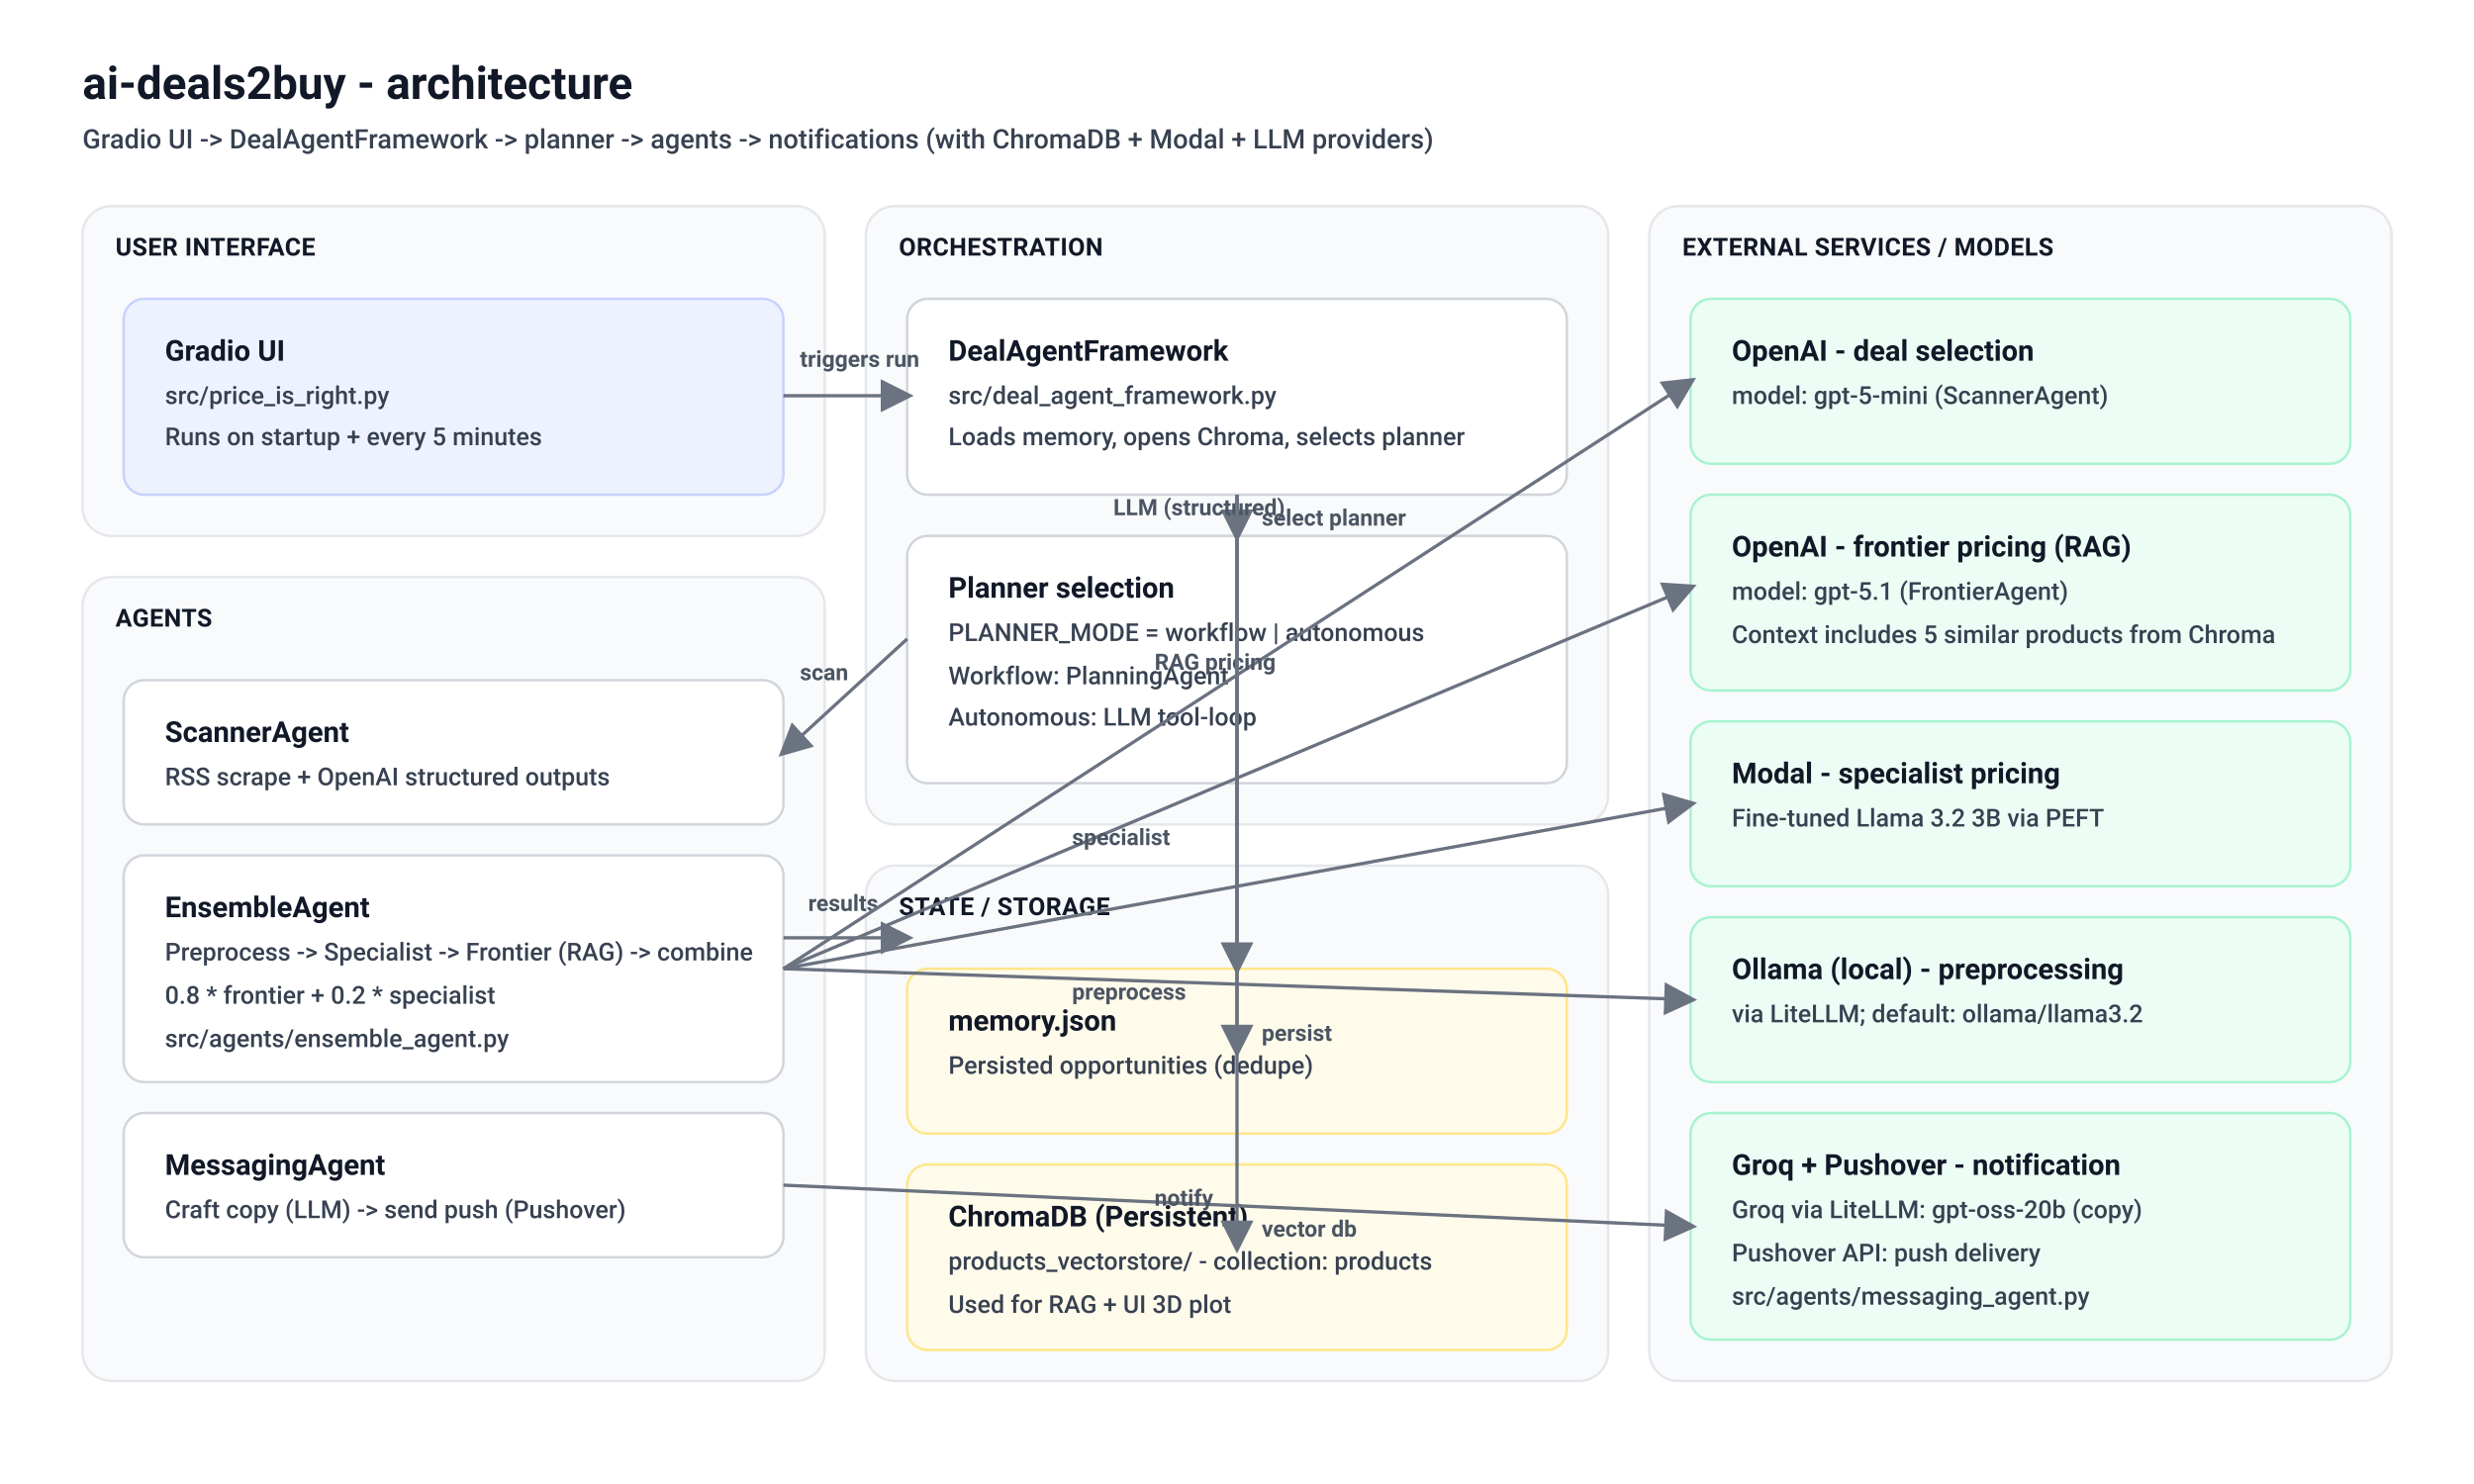
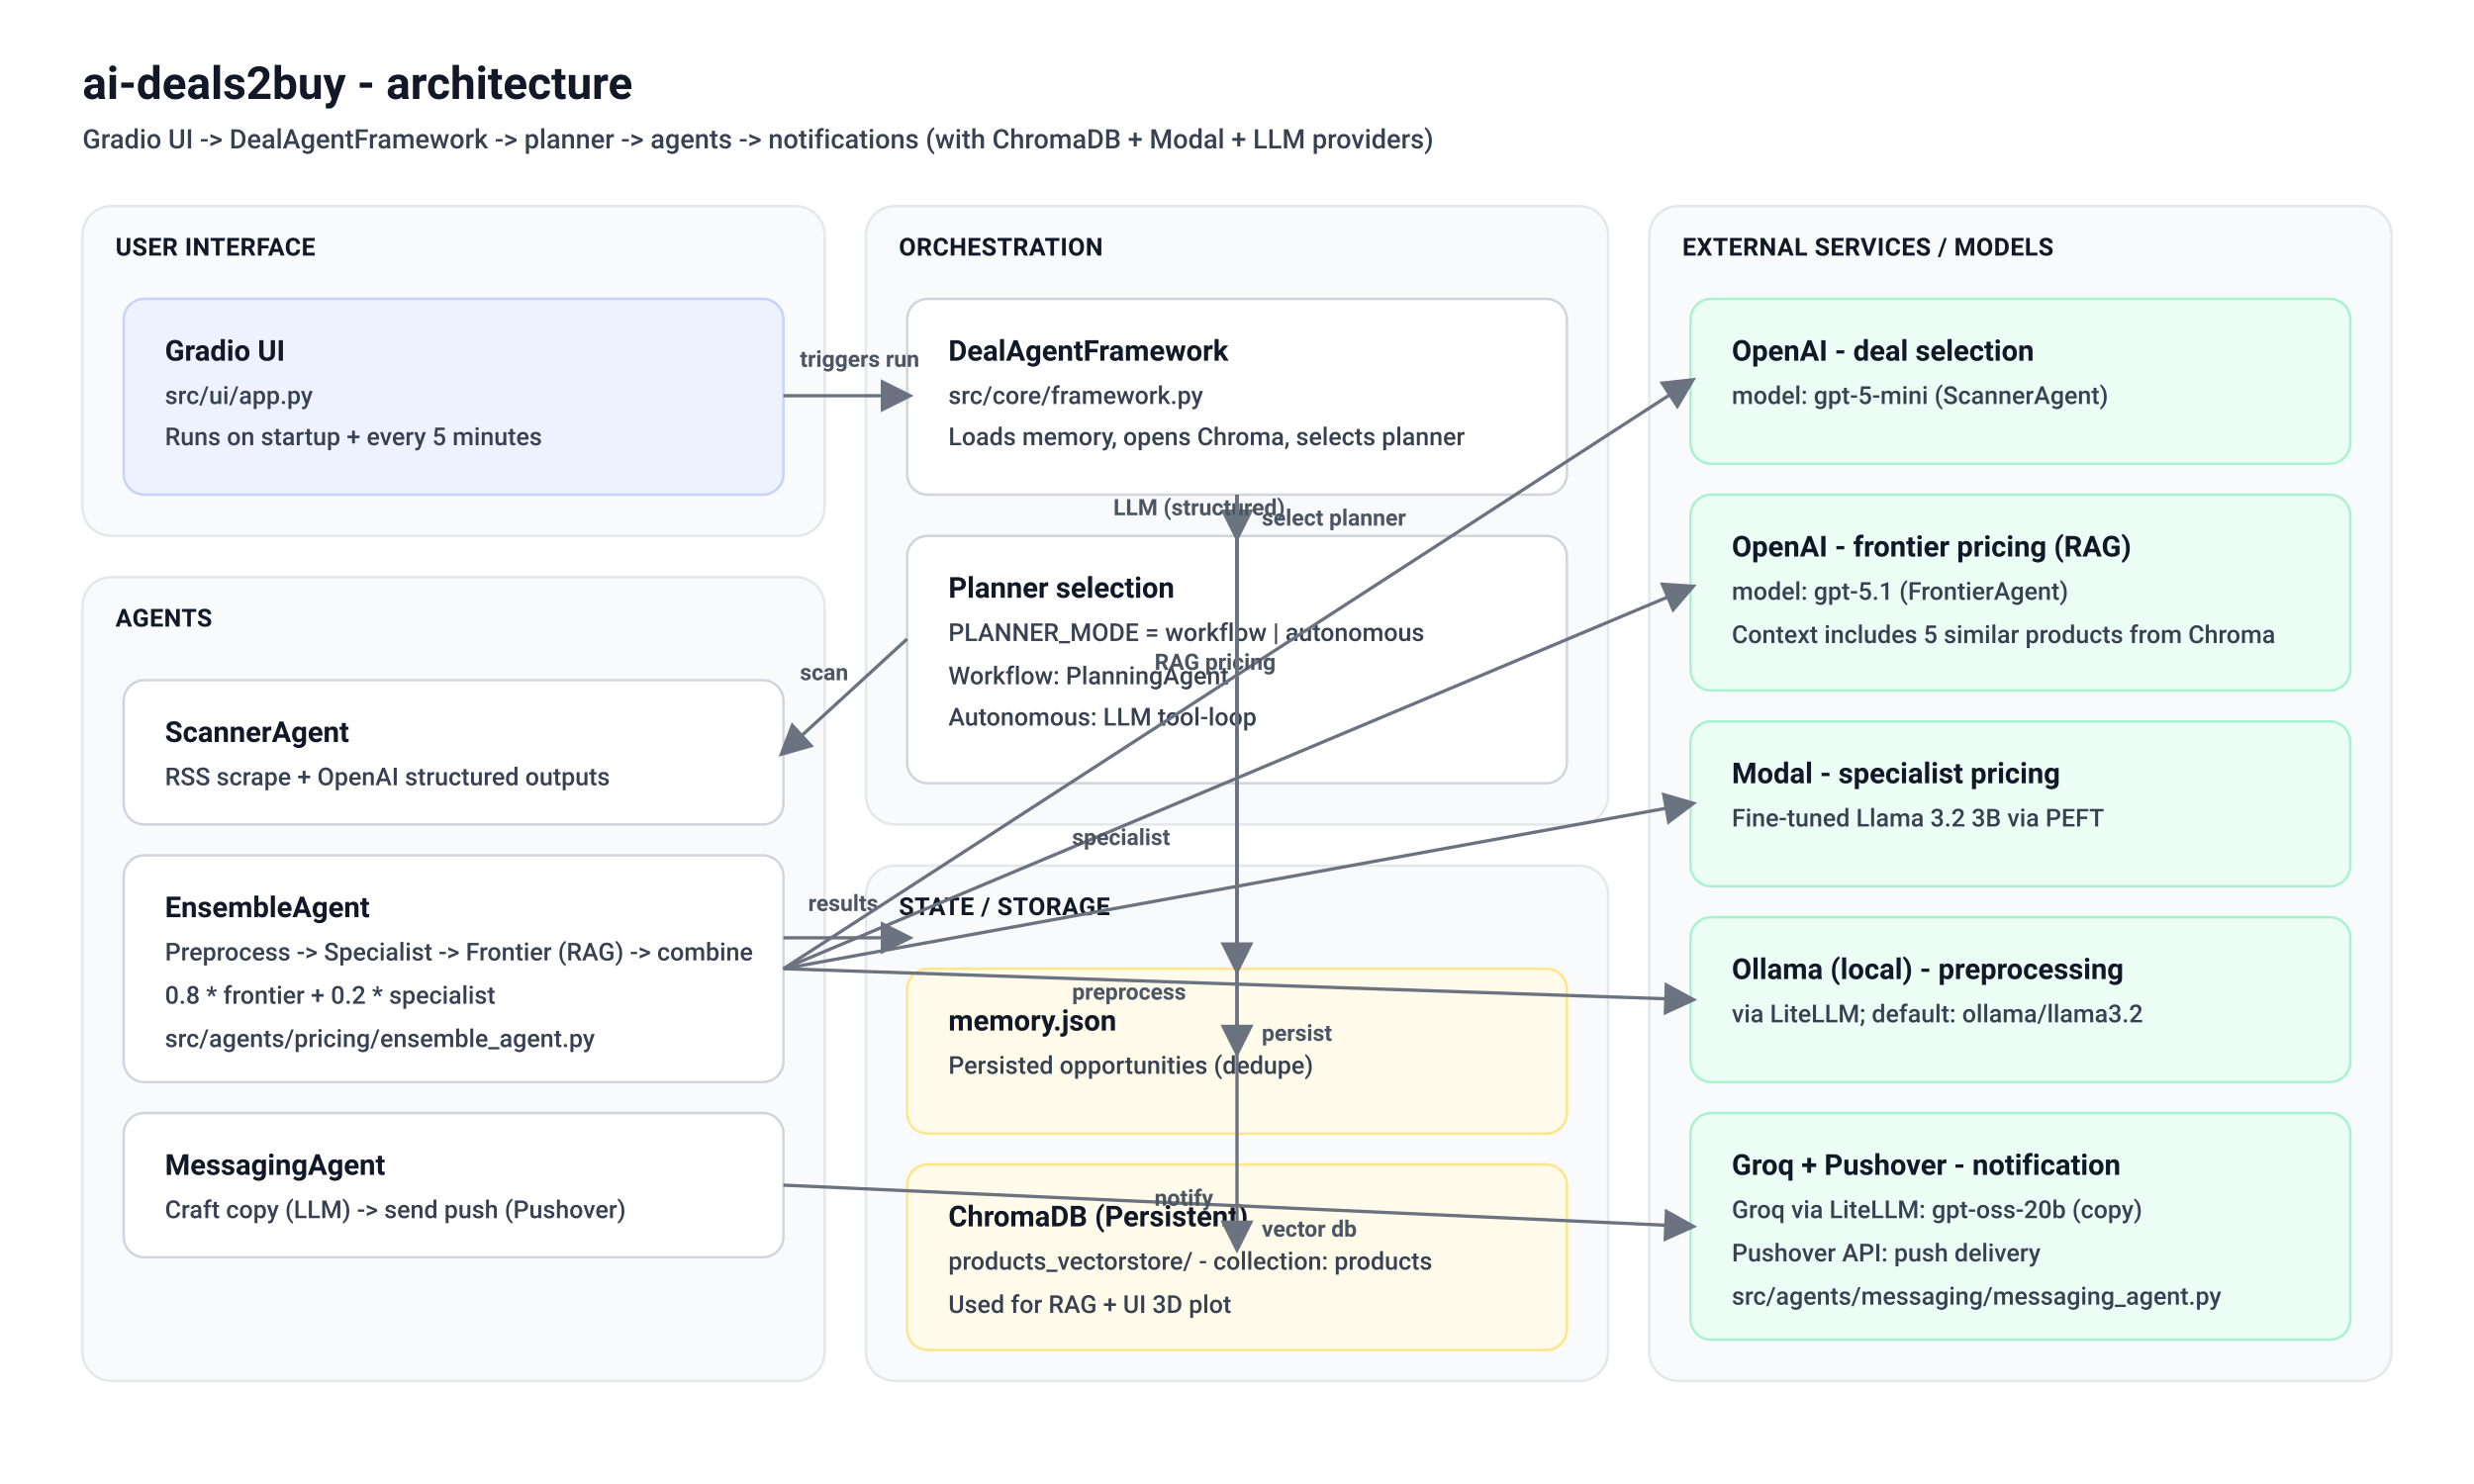
<svg xmlns="http://www.w3.org/2000/svg" width="1200" height="720" viewBox="0 0 1200 720" role="img" aria-label="ai-deals2buy architecture diagram">
  <defs>
    <style>
      .title { font: 700 22px system-ui, -apple-system, Segoe UI, Roboto, Helvetica, Arial, sans-serif; fill: #111827; }
      .subtitle { font: 500 13px system-ui, -apple-system, Segoe UI, Roboto, Helvetica, Arial, sans-serif; fill: #374151; }
      .box-title { font: 700 14px system-ui, -apple-system, Segoe UI, Roboto, Helvetica, Arial, sans-serif; fill: #111827; }
      .box-text { font: 500 12px system-ui, -apple-system, Segoe UI, Roboto, Helvetica, Arial, sans-serif; fill: #374151; }
      .group-title { font: 700 12px system-ui, -apple-system, Segoe UI, Roboto, Helvetica, Arial, sans-serif; fill: #111827; letter-spacing: 0.2px; }
      .panel { fill: #F9FAFB; stroke: #E5E7EB; stroke-width: 1.2; rx: 14; }
      .node { fill: #FFFFFF; stroke: #D1D5DB; stroke-width: 1.2; rx: 10; }
      .node-accent { fill: #EEF2FF; stroke: #C7D2FE; stroke-width: 1.2; rx: 10; }
      .node-external { fill: #ECFDF5; stroke: #A7F3D0; stroke-width: 1.2; rx: 10; }
      .node-storage { fill: #FFFBEB; stroke: #FDE68A; stroke-width: 1.2; rx: 10; }
      .arrow { stroke: #6B7280; stroke-width: 1.6; fill: none; }
      .arrow-label { font: 600 11px system-ui, -apple-system, Segoe UI, Roboto, Helvetica, Arial, sans-serif; fill: #4B5563; }
    </style>
    <marker id="arrowhead" markerWidth="10" markerHeight="10" refX="8" refY="5" orient="auto" markerUnits="strokeWidth">
      <path d="M 0 0 L 10 5 L 0 10 z" fill="#6B7280" />
    </marker>
  </defs>
  <rect x="0" y="0" width="1200" height="720" fill="#FFFFFF" />
  <text x="40" y="48" class="title">ai-deals2buy - architecture</text>
  <text x="40" y="72" class="subtitle">Gradio UI -&gt; DealAgentFramework -&gt; planner -&gt; agents -&gt; notifications (with ChromaDB + Modal + LLM providers)</text>
  <rect x="40" y="100" width="360" height="160" class="panel" />
  <text x="56" y="124" class="group-title">USER INTERFACE</text>
  <rect x="40" y="280" width="360" height="390" class="panel" />
  <text x="56" y="304" class="group-title">AGENTS</text>
  <rect x="420" y="100" width="360" height="300" class="panel" />
  <text x="436" y="124" class="group-title">ORCHESTRATION</text>
  <rect x="420" y="420" width="360" height="250" class="panel" />
  <text x="436" y="444" class="group-title">STATE / STORAGE</text>
  <rect x="800" y="100" width="360" height="570" class="panel" />
  <text x="816" y="124" class="group-title">EXTERNAL SERVICES / MODELS</text>
  <rect x="60" y="145" width="320" height="95" class="node-accent" />
  <text x="80" y="175" class="box-title">Gradio UI</text>
-   <text x="80" y="196" class="box-text">src/price_is_right.py</text>
+   <text x="80" y="196" class="box-text">src/ui/app.py</text>
  <text x="80" y="216" class="box-text">Runs on startup + every 5 minutes</text>
  <rect x="440" y="145" width="320" height="95" class="node" />
  <text x="460" y="175" class="box-title">DealAgentFramework</text>
-   <text x="460" y="196" class="box-text">src/deal_agent_framework.py</text>
+   <text x="460" y="196" class="box-text">src/core/framework.py</text>
  <text x="460" y="216" class="box-text">Loads memory, opens Chroma, selects planner</text>
  <rect x="440" y="260" width="320" height="120" class="node" />
  <text x="460" y="290" class="box-title">Planner selection</text>
  <text x="460" y="311" class="box-text">PLANNER_MODE = workflow | autonomous</text>
  <text x="460" y="332" class="box-text">Workflow: PlanningAgent</text>
  <text x="460" y="352" class="box-text">Autonomous: LLM tool-loop</text>
  <rect x="60" y="330" width="320" height="70" class="node" />
  <text x="80" y="360" class="box-title">ScannerAgent</text>
  <text x="80" y="381" class="box-text">RSS scrape + OpenAI structured outputs</text>
  <rect x="60" y="415" width="320" height="110" class="node" />
  <text x="80" y="445" class="box-title">EnsembleAgent</text>
  <text x="80" y="466" class="box-text">Preprocess -&gt; Specialist -&gt; Frontier (RAG) -&gt; combine</text>
  <text x="80" y="487" class="box-text">0.8 * frontier + 0.2 * specialist</text>
-   <text x="80" y="508" class="box-text">src/agents/ensemble_agent.py</text>
+   <text x="80" y="508" class="box-text">src/agents/pricing/ensemble_agent.py</text>
  <rect x="60" y="540" width="320" height="70" class="node" />
  <text x="80" y="570" class="box-title">MessagingAgent</text>
  <text x="80" y="591" class="box-text">Craft copy (LLM) -&gt; send push (Pushover)</text>
  <rect x="440" y="470" width="320" height="80" class="node-storage" />
  <text x="460" y="500" class="box-title">memory.json</text>
  <text x="460" y="521" class="box-text">Persisted opportunities (dedupe)</text>
  <rect x="440" y="565" width="320" height="90" class="node-storage" />
  <text x="460" y="595" class="box-title">ChromaDB (Persistent)</text>
  <text x="460" y="616" class="box-text">products_vectorstore/ - collection: products</text>
  <text x="460" y="637" class="box-text">Used for RAG + UI 3D plot</text>
  <rect x="820" y="145" width="320" height="80" class="node-external" />
  <text x="840" y="175" class="box-title">OpenAI - deal selection</text>
  <text x="840" y="196" class="box-text">model: gpt-5-mini (ScannerAgent)</text>
  <rect x="820" y="240" width="320" height="95" class="node-external" />
  <text x="840" y="270" class="box-title">OpenAI - frontier pricing (RAG)</text>
  <text x="840" y="291" class="box-text">model: gpt-5.1 (FrontierAgent)</text>
  <text x="840" y="312" class="box-text">Context includes 5 similar products from Chroma</text>
  <rect x="820" y="350" width="320" height="80" class="node-external" />
  <text x="840" y="380" class="box-title">Modal - specialist pricing</text>
  <text x="840" y="401" class="box-text">Fine-tuned Llama 3.2 3B via PEFT</text>
  <rect x="820" y="445" width="320" height="80" class="node-external" />
  <text x="840" y="475" class="box-title">Ollama (local) - preprocessing</text>
  <text x="840" y="496" class="box-text">via LiteLLM; default: ollama/llama3.2</text>
  <rect x="820" y="540" width="320" height="110" class="node-external" />
  <text x="840" y="570" class="box-title">Groq + Pushover - notification</text>
  <text x="840" y="591" class="box-text">Groq via LiteLLM: gpt-oss-20b (copy)</text>
  <text x="840" y="612" class="box-text">Pushover API: push delivery</text>
-   <text x="840" y="633" class="box-text">src/agents/messaging_agent.py</text>
+   <text x="840" y="633" class="box-text">src/agents/messaging/messaging_agent.py</text>
  <path class="arrow" marker-end="url(#arrowhead)" d="M 380 192 L 440 192" />
  <text x="388" y="178" class="arrow-label">triggers run</text>
  <path class="arrow" marker-end="url(#arrowhead)" d="M 600 240 L 600 260" />
  <text x="612" y="255" class="arrow-label">select planner</text>
  <path class="arrow" marker-end="url(#arrowhead)" d="M 440 310 L 380 365" />
  <text x="388" y="330" class="arrow-label">scan</text>
  <path class="arrow" marker-end="url(#arrowhead)" d="M 380 455 L 440 455" />
  <text x="392" y="442" class="arrow-label">results</text>
  <path class="arrow" marker-end="url(#arrowhead)" d="M 380 470 L 820 185" />
  <text x="540" y="250" class="arrow-label">LLM (structured)</text>
  <path class="arrow" marker-end="url(#arrowhead)" d="M 380 470 L 820 285" />
  <text x="560" y="325" class="arrow-label">RAG pricing</text>
  <path class="arrow" marker-end="url(#arrowhead)" d="M 380 470 L 820 390" />
  <text x="520" y="410" class="arrow-label">specialist</text>
  <path class="arrow" marker-end="url(#arrowhead)" d="M 380 470 L 820 485" />
  <text x="520" y="485" class="arrow-label">preprocess</text>
  <path class="arrow" marker-end="url(#arrowhead)" d="M 380 575 L 820 595" />
  <text x="560" y="585" class="arrow-label">notify</text>
  <path class="arrow" marker-end="url(#arrowhead)" d="M 600 240 L 600 470" />
  <path class="arrow" marker-end="url(#arrowhead)" d="M 600 240 L 600 510" />
  <text x="612" y="505" class="arrow-label">persist</text>
  <path class="arrow" marker-end="url(#arrowhead)" d="M 600 240 L 600 605" />
  <text x="612" y="600" class="arrow-label">vector db</text>
</svg>
